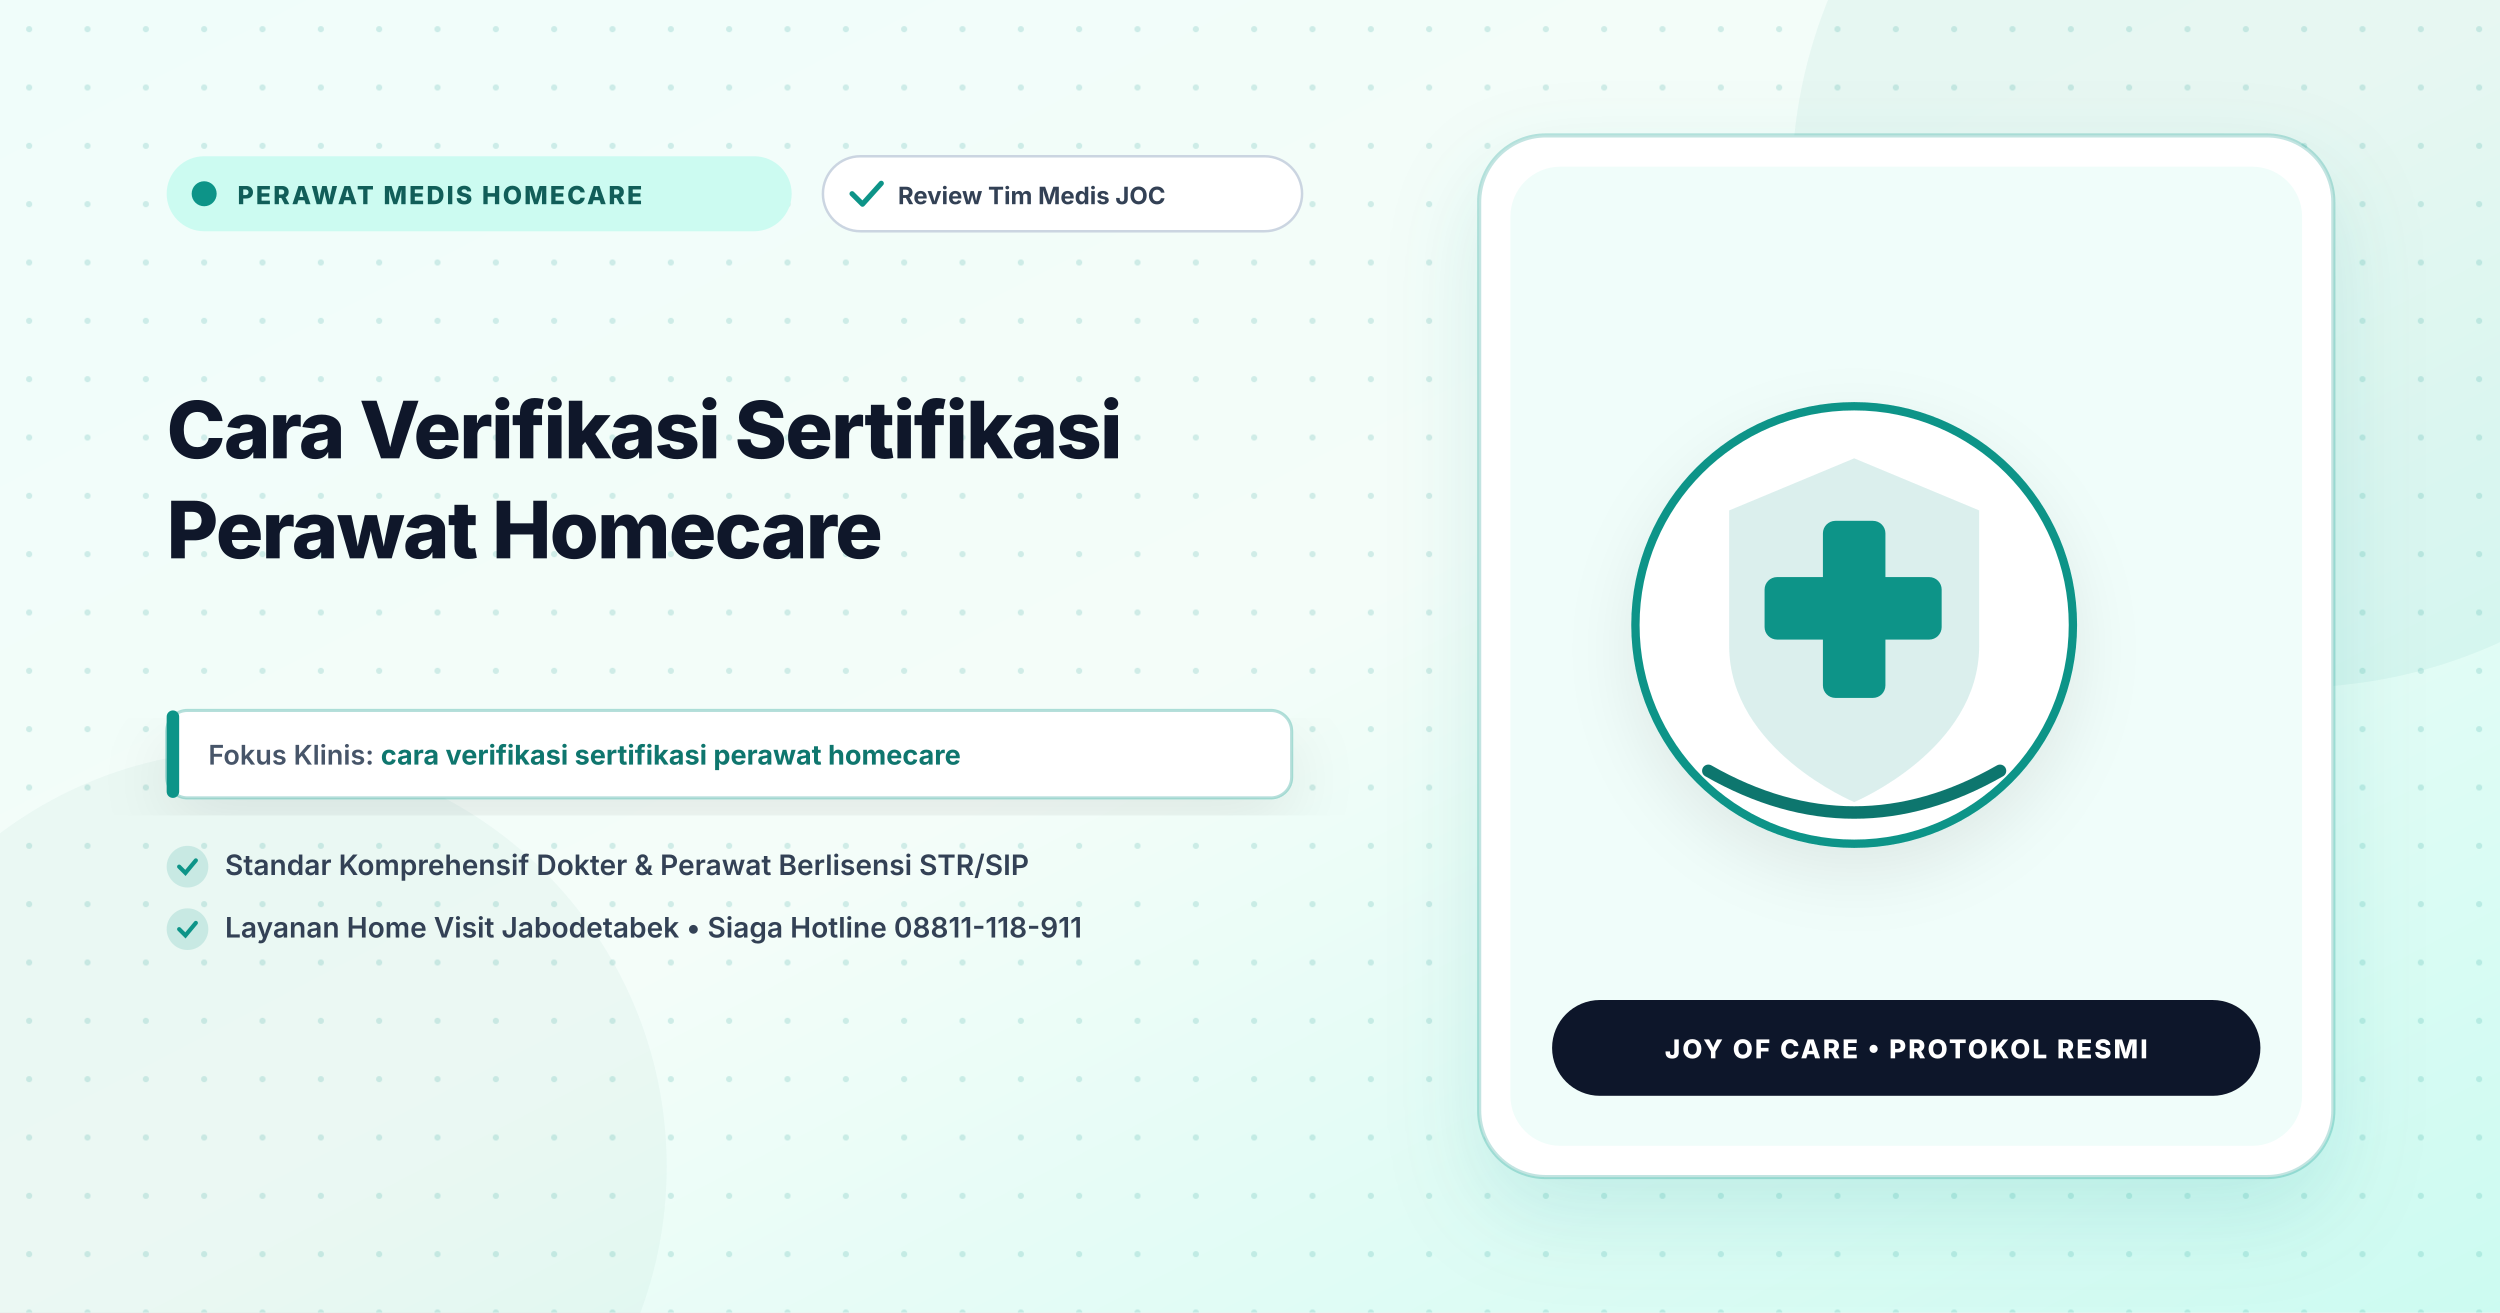
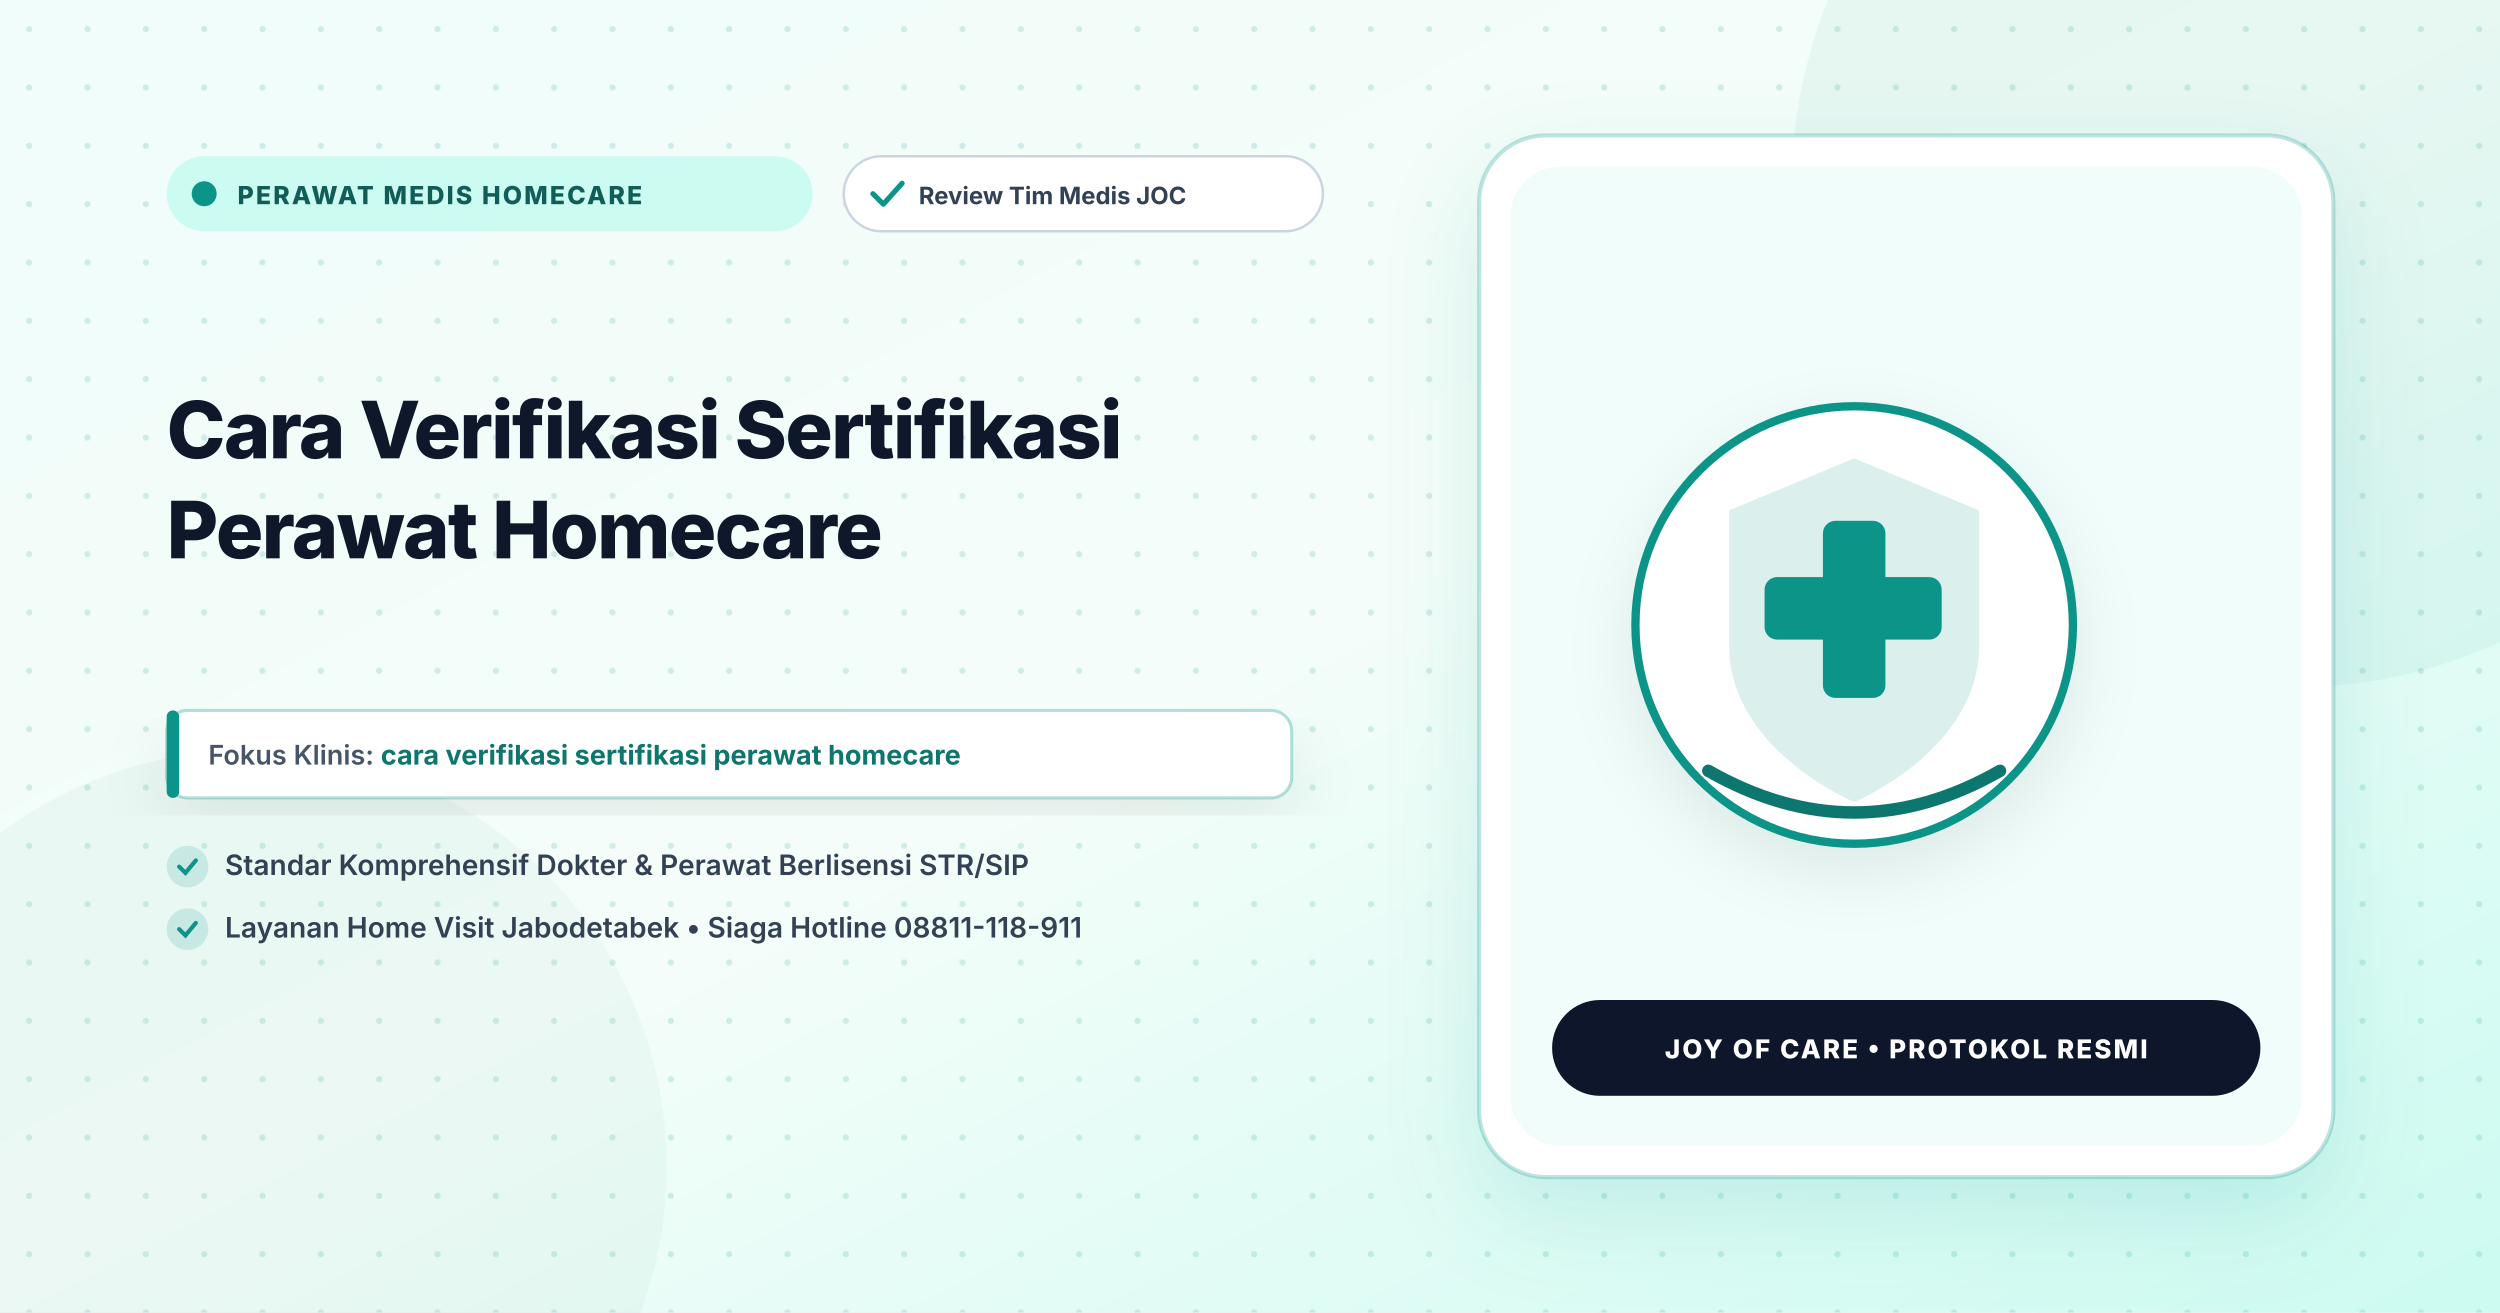
<svg xmlns="http://www.w3.org/2000/svg" viewBox="0 0 1200 630" width="1200" height="630">
  <defs>
    <linearGradient id="bgGrad" x1="0%" y1="0%" x2="100%" y2="100%">
      <stop offset="0%" stop-color="#F0FDFA" />
      <stop offset="50%" stop-color="#F4FDF9" />
      <stop offset="100%" stop-color="#CCFBF1" />
    </linearGradient>
    <linearGradient id="accentGrad" x1="0%" y1="0%" x2="100%" y2="0%">
      <stop offset="0%" stop-color="#0D9488" />
      <stop offset="100%" stop-color="#0F766E" />
    </linearGradient>
    <filter id="shadow" x="-20%" y="-20%" width="140%" height="140%">
      <feDropShadow dx="0" dy="12" stdDeviation="16" flood-color="#0F172A" flood-opacity="0.08" />
    </filter>
    <filter id="cardShadow" x="-20%" y="-20%" width="140%" height="140%">
      <feDropShadow dx="0" dy="18" stdDeviation="22" flood-color="#0D9488" flood-opacity="0.14" />
    </filter>
    <pattern id="dotPattern" x="0" y="0" width="28" height="28" patternUnits="userSpaceOnUse">
      <circle cx="14" cy="14" r="1.5" fill="#0D9488" opacity="0.16" />
    </pattern>
  </defs>
  <rect width="1200" height="630" fill="url(#bgGrad)" />
  <rect width="1200" height="630" fill="url(#dotPattern)" />
  <circle cx="1100" cy="90" r="240" fill="#0D9488" opacity="0.06" />
  <circle cx="120" cy="560" r="200" fill="#0F766E" opacity="0.04" />
  <g transform="translate(80, 75)">
    <g transform="translate(0, 0)">
-       <rect x="0" y="0" width="300" height="36" rx="18" fill="#CCFBF1" />
+       <rect x="0" y="0" width="310" height="36" rx="18" fill="#CCFBF1" />
      <circle cx="18" cy="18" r="6" fill="#0D9488" />
      <text x="34" y="23" font-family="Inter, -apple-system, sans-serif" font-size="12" font-weight="800" fill="#115E59" letter-spacing="1">PERAWAT MEDIS HOMECARE</text>
    </g>
-     <g transform="translate(315, 0)">
+     <g transform="translate(325, 0)">
      <rect x="0" y="0" width="230" height="36" rx="18" fill="#FFFFFF" stroke="#CBD5E1" stroke-width="1.2" />
      <path d="M14 18 L19 23 L28 13" fill="none" stroke="#0D9488" stroke-width="2.5" stroke-linecap="round" stroke-linejoin="round" />
      <text x="36" y="23" font-family="Inter, -apple-system, sans-serif" font-size="11.5" font-weight="700" fill="#334155">Review Tim Medis JOC</text>
    </g>
    <text x="0" y="145" font-family="Montserrat, Inter, -apple-system, sans-serif" font-size="38" font-weight="800" fill="#0F172A" letter-spacing="-0.8">Cara Verifikasi Sertifikasi</text>
    <text x="0" y="193" font-family="Montserrat, Inter, -apple-system, sans-serif" font-size="38" font-weight="800" fill="#0F172A" letter-spacing="-0.8">Perawat Homecare</text>
    <g transform="translate(0, 266)">
      <rect x="0" y="0" width="540" height="42" rx="10" fill="#FFFFFF" stroke="#0D9488" stroke-opacity="0.3" stroke-width="1.5" filter="url(#shadow)" />
      <rect x="0" y="0" width="6" height="42" rx="3" fill="#0D9488" />
      <text x="20" y="26" font-family="Inter, -apple-system, sans-serif" font-size="13" font-weight="600" fill="#475569">
        Fokus Klinis: <tspan font-weight="700" fill="#0F766E">cara verifikasi sertifikasi perawat homecare</tspan>
      </text>
    </g>
    <g transform="translate(0, 331)">
      <g transform="translate(0, 0)">
        <circle cx="10" cy="10" r="10" fill="#0D9488" fill-opacity="0.15" />
        <path d="M6 10 L9 13 L14 7" fill="none" stroke="#0D9488" stroke-width="2" stroke-linecap="round" />
        <text x="28" y="14" font-family="Inter, sans-serif" font-size="13.5" font-weight="600" fill="#334155">Standar Komprehensif Dokter &amp; Perawat Berlisensi STR/SIP</text>
      </g>
      <g transform="translate(0, 30)">
        <circle cx="10" cy="10" r="10" fill="#0D9488" fill-opacity="0.15" />
        <path d="M6 10 L9 13 L14 7" fill="none" stroke="#0D9488" stroke-width="2" stroke-linecap="round" />
        <text x="28" y="14" font-family="Inter, sans-serif" font-size="13.5" font-weight="600" fill="#334155">Layanan Home Visit Jabodetabek • Siaga Hotline 08811-118-911</text>
      </g>
    </g>
  </g>
  <g filter="url(#cardShadow)">
    <rect x="710" y="65" width="410" height="500" rx="32" fill="#FFFFFF" stroke="#0D9488" stroke-opacity="0.25" stroke-width="2" />
    <rect x="725" y="80" width="380" height="470" rx="24" fill="#F0FDFA" />
    <g transform="translate(770, 180)">
      <circle cx="120" cy="120" r="105" fill="#FFFFFF" stroke="#0D9488" stroke-width="4" filter="url(#shadow)" />
      <path d="M120 40 L180 65 L180 130 C180 180 120 205 120 205 C120 205 60 180 60 130 L60 65 Z" fill="#0D9488" opacity="0.15" />
      <rect x="105" y="70" width="30" height="85" rx="6" fill="#0D9488" />
      <rect x="77" y="97" width="85" height="30" rx="6" fill="#0D9488" />
      <path d="M50 190 Q120 230 190 190" fill="none" stroke="#0F766E" stroke-width="6" stroke-linecap="round" />
    </g>
    <g transform="translate(745, 480)">
      <rect x="0" y="0" width="340" height="46" rx="23" fill="#0F172A" />
      <text x="170" y="28" font-family="Inter, sans-serif" font-size="12.5" font-weight="800" fill="#FFFFFF" text-anchor="middle" letter-spacing="1">JOY OF CARE • PROTOKOL RESMI</text>
    </g>
  </g>
</svg>
